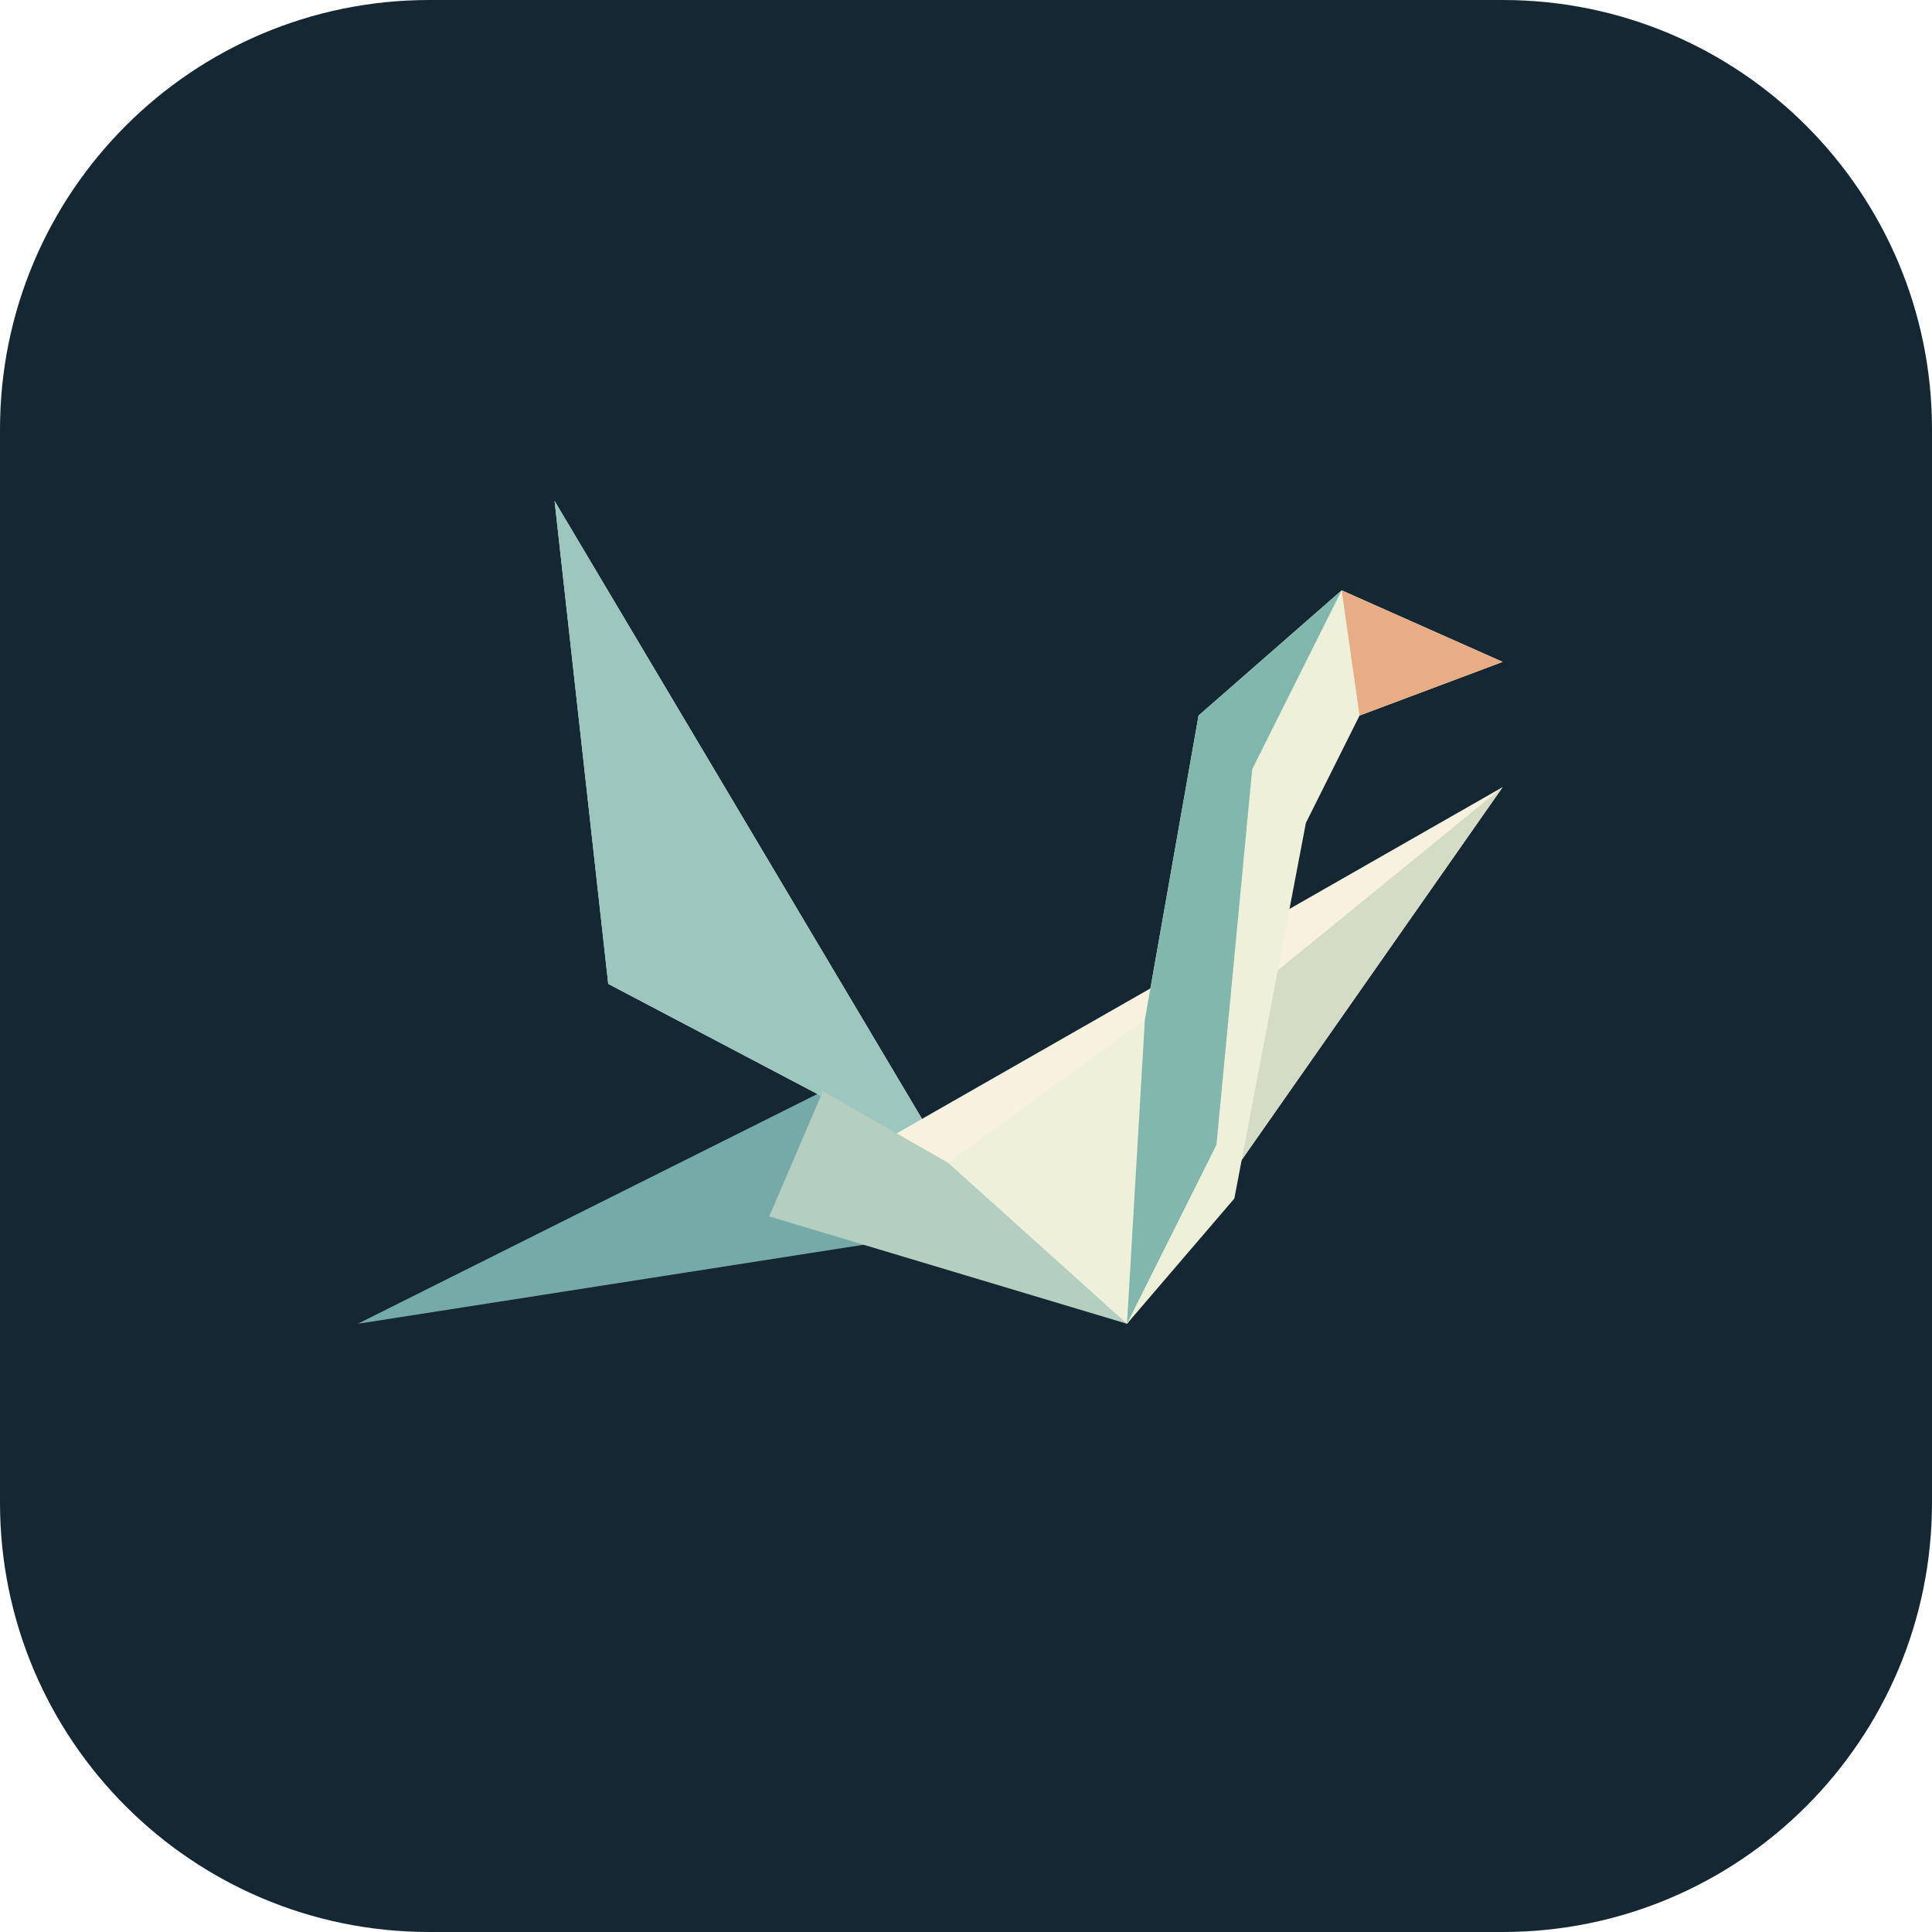
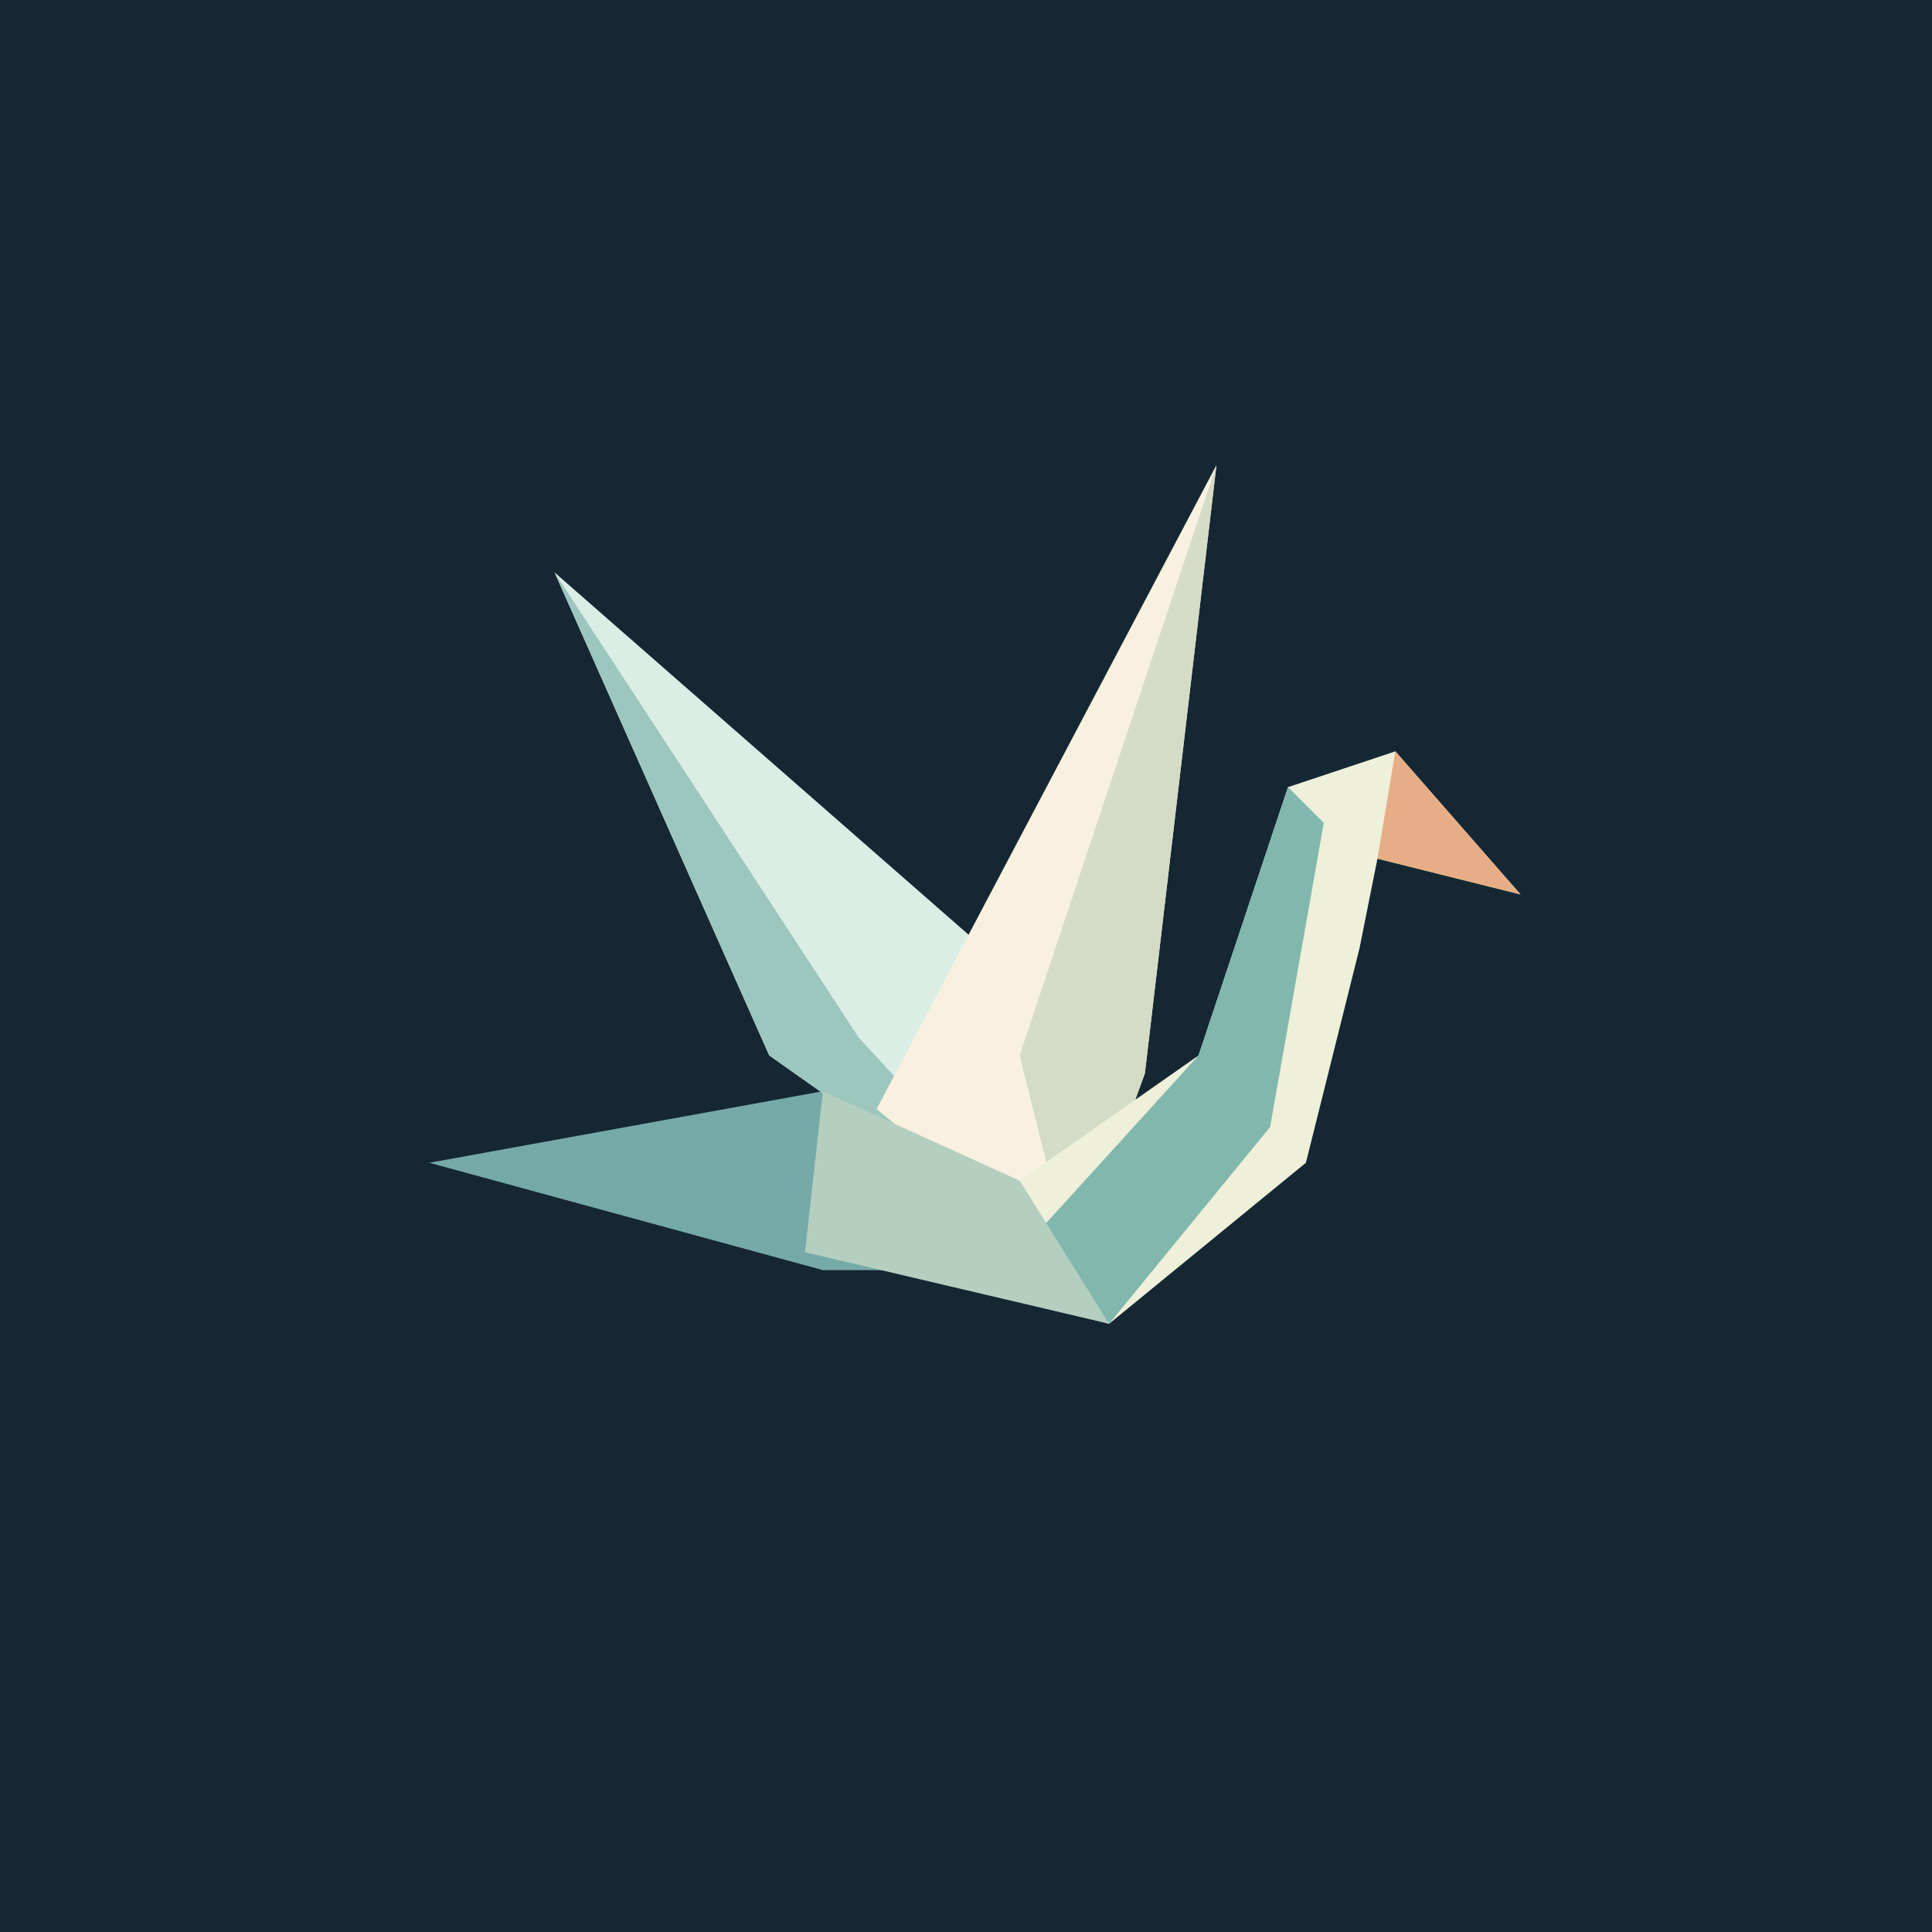
<svg xmlns="http://www.w3.org/2000/svg" width="432" height="432" viewBox="0 0 108 108">
-   <rect width="108" height="108" rx="24" fill="#152733" />
-   <path fill="#76AAA8" d="M 46,61 L 20,74 L 52,69 Z" />
-   <path fill="#DAEEE6" d="M 53,65 L 31,28 L 34,55 Z" />
-   <path fill="#9CC6BE" d="M 31,28 L 34,55 L 53,65 Z" />
-   <path fill="#F8F1DF" d="M 49,64 L 84,44 L 63,74 Z" />
-   <path fill="#D4DCC6" d="M 84,44 L 57,66 L 63,74 Z" />
-   <path fill="#EEF0DA" d="M 53,65 L 64,57 L 67,40 L 75,33 L 84,37 L 76,40 L 73,46 L 69,67 L 63,74 Z" />
-   <path fill="#82B7AD" d="M 64,57 L 67,40 L 75,33 L 70,43 L 68,64 L 63,74 Z" />
-   <path fill="#E7AD87" d="M 75,33 L 84,37 L 76,40 Z" />
-   <path fill="#B4CEC0" d="M 46,61 L 53,65 L 63,74 L 43,68 Z" />
+   <rect x="0" y="0" width="108" height="108" fill="#152733" />
+   <path fill="#76AAA8" d="M 46,61 L 24,65 L 46,71 L 59,71 Z" />
+   <path fill="#DAEEE6" d="M 31,32 L 55,53 L 60,71 L 43,59 Z" />
+   <path fill="#9CC6BE" d="M 31,32 L 48,58 L 60,71 L 43,59 Z" />
+   <path fill="#F8F1DF" d="M 68,26 L 64,60 L 60,71 L 49,62 Z" />
+   <path fill="#D4DCC6" d="M 68,26 L 57,59 L 60,71 L 64,60 Z" />
+   <path fill="#EEF0DA" d="M 57,66 L 67,59 L 72,44 L 78,42 L 85,50 L 77,48 L 76,53 L 73,65 L 62,74 L 52,71 Z" />
+   <path fill="#82B7AD" d="M 67,59 L 72,44 L 74,46 L 71,63 L 62,74 L 57,70 Z" />
+   <path fill="#E7AD87" d="M 78,42 L 85,50 L 77,48 Z" />
+   <path fill="#B4CEC0" d="M 46,61 L 57,66 L 62,74 L 45,70 Z" />
</svg>
